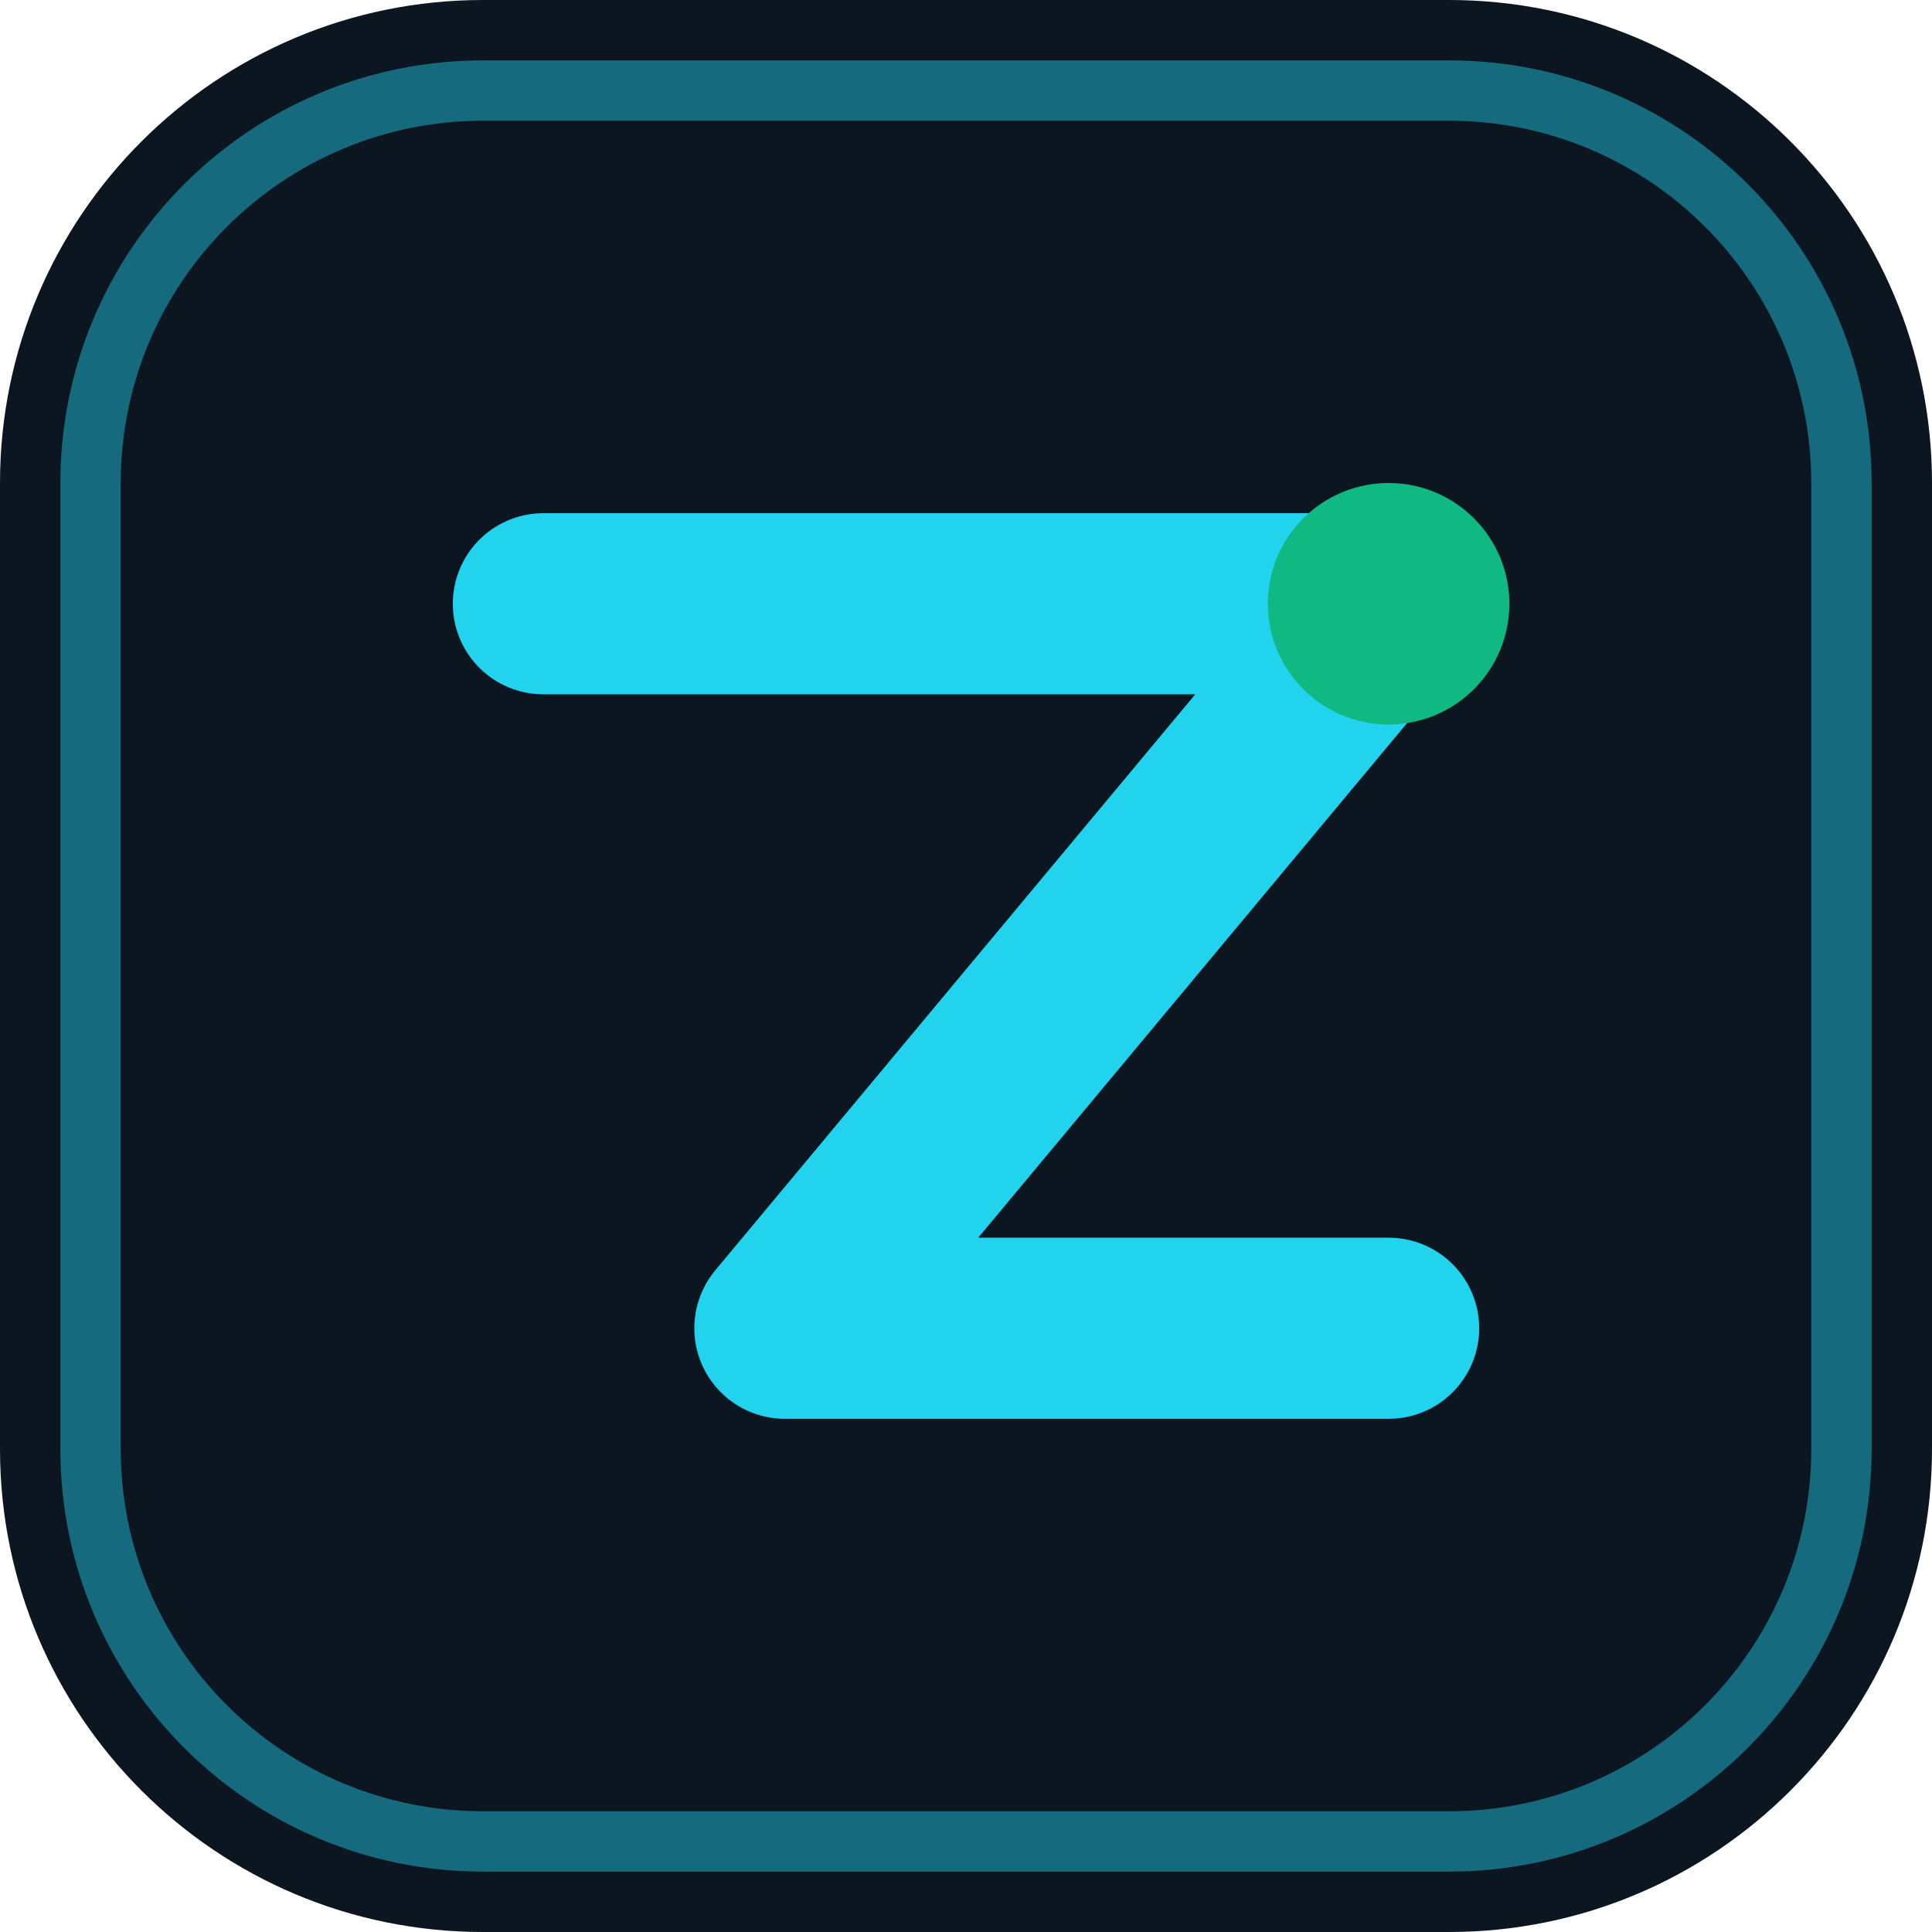
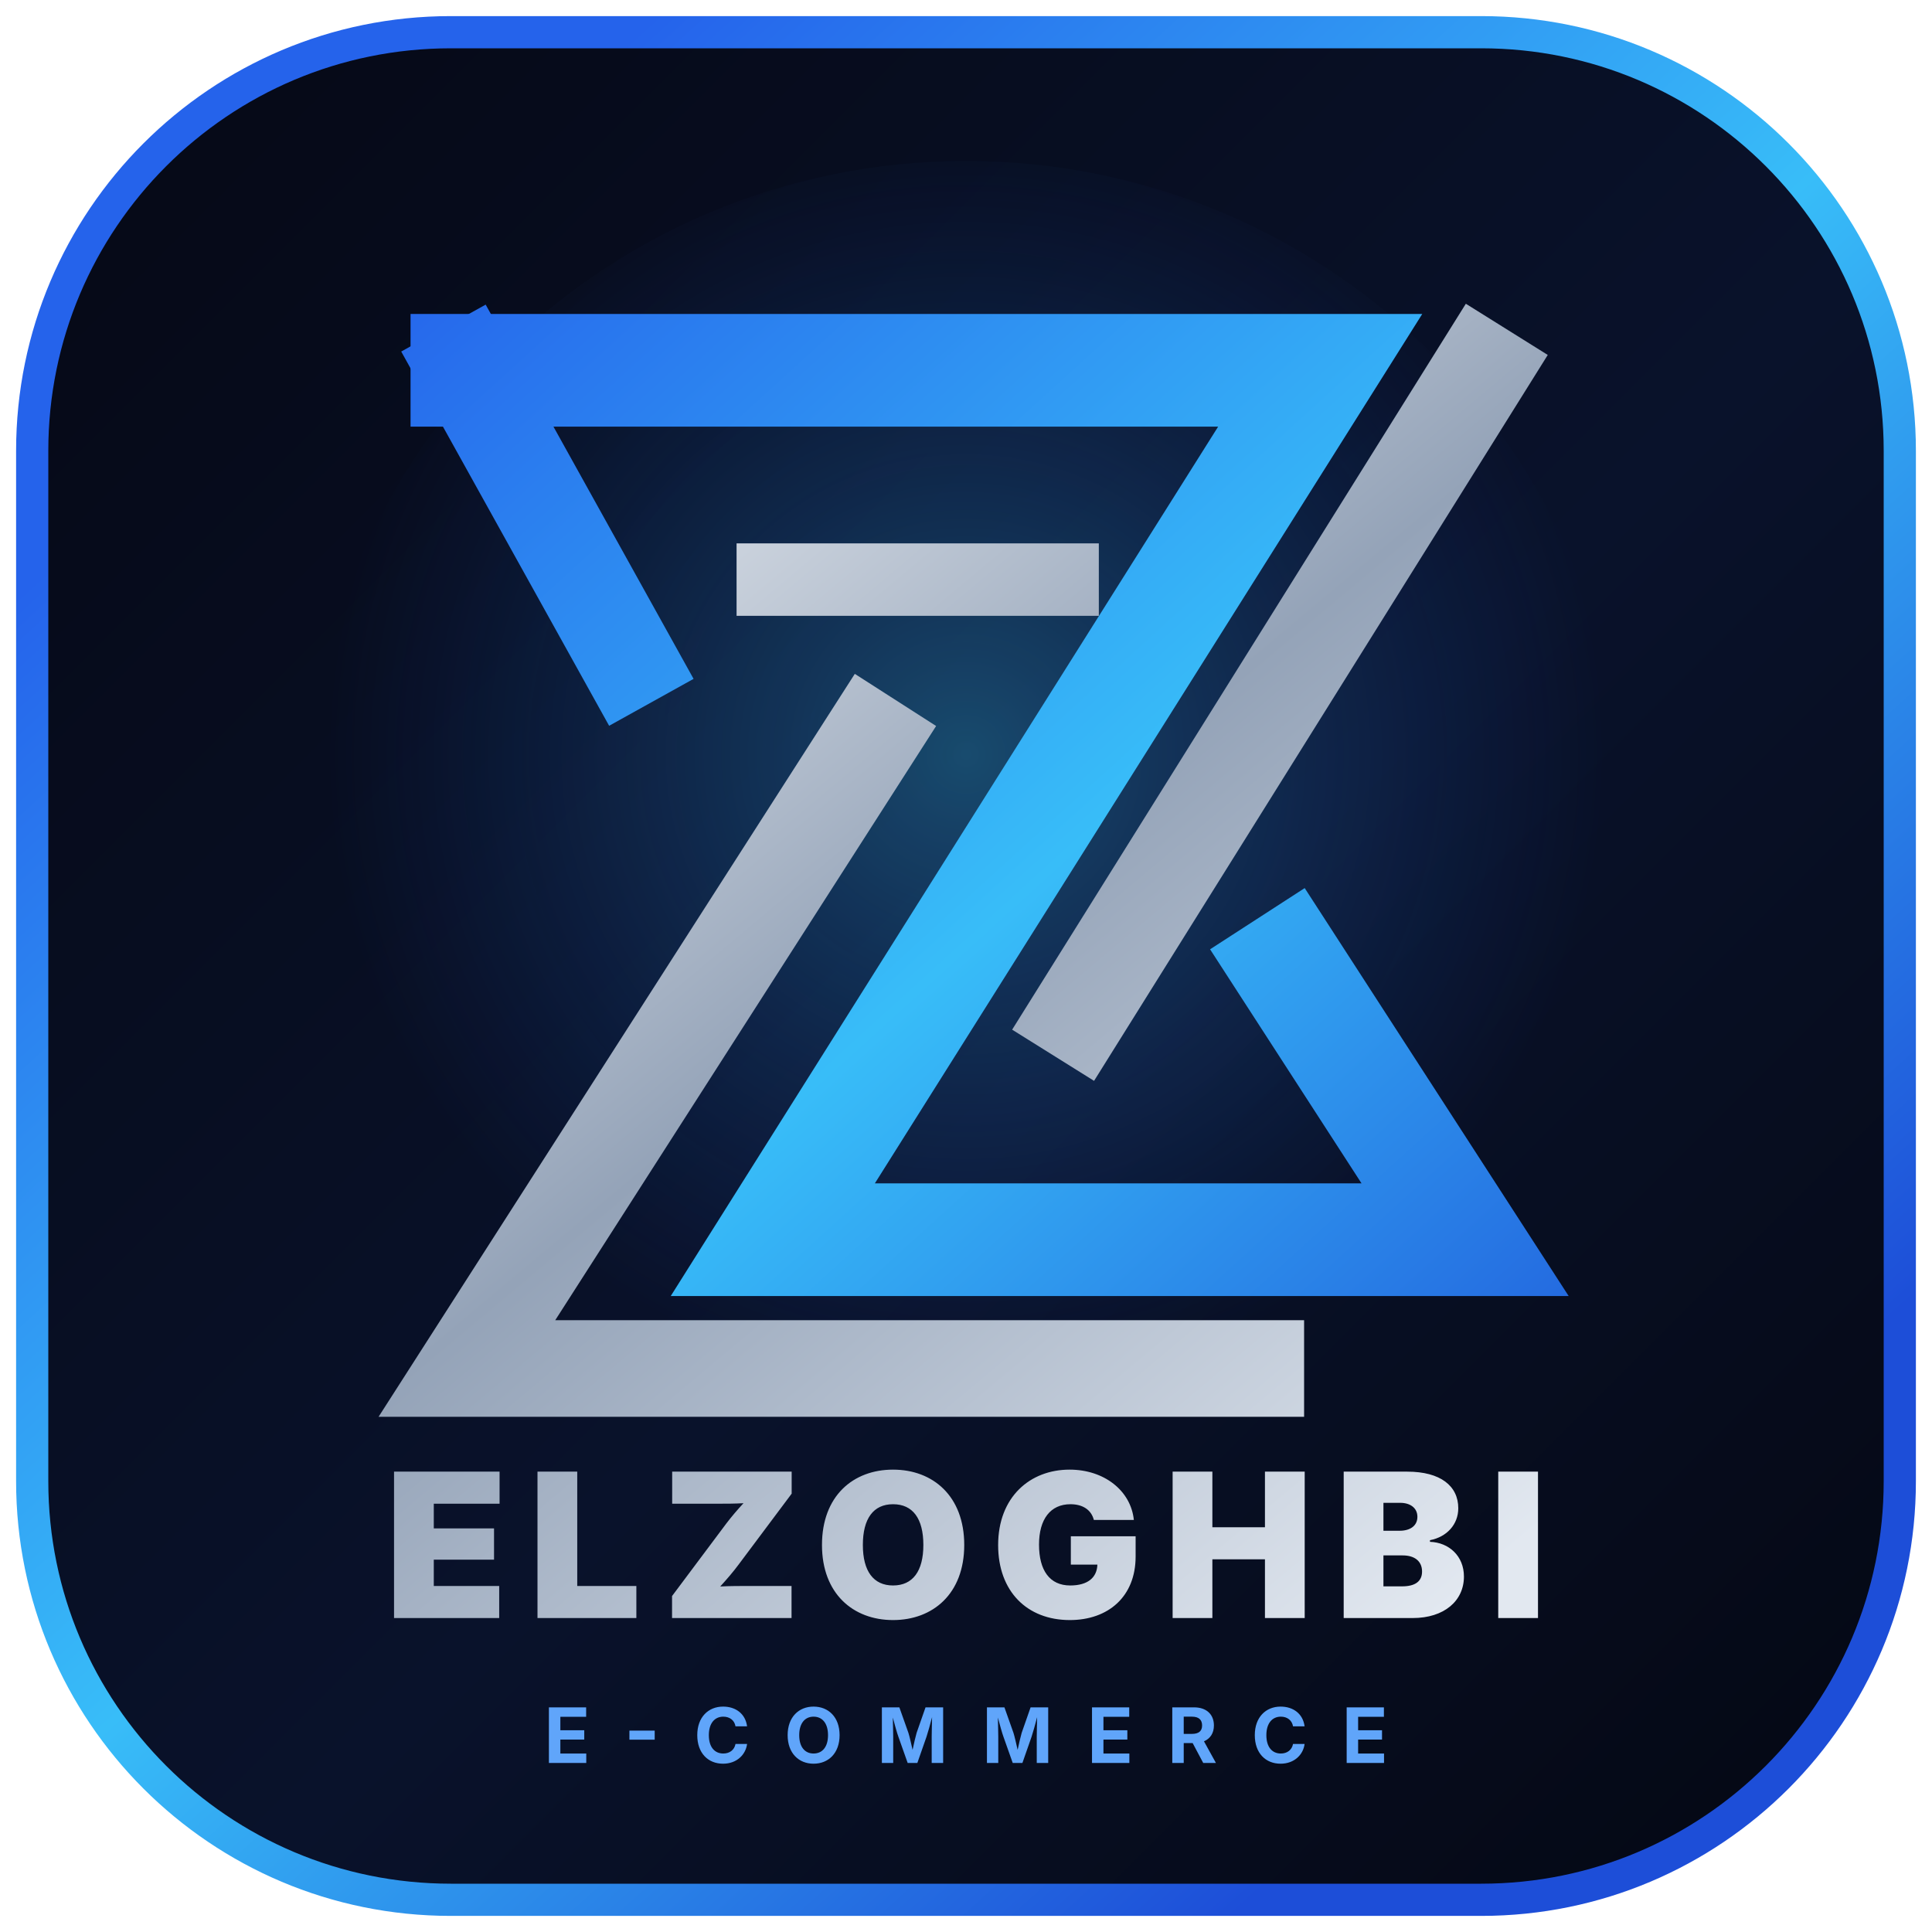
- <svg xmlns="http://www.w3.org/2000/svg" viewBox="0 0 64 64" fill="none">
-   <rect width="64" height="64" rx="16" fill="#0b1620" />
-   <rect x="3" y="3" width="58" height="58" rx="13" stroke="#22d3ee" stroke-width="2" stroke-opacity="0.45" />
-   <path d="M18 20H46L26 44H46" stroke="#22d3ee" stroke-width="6" stroke-linecap="round" stroke-linejoin="round" />
-   <circle cx="46" cy="20" r="4" fill="#10b981" />
+ <svg xmlns="http://www.w3.org/2000/svg" viewBox="0 0 240 240" fill="none">
+   <defs>
+     <linearGradient id="bgG" x1="0" y1="0" x2="240" y2="240" gradientUnits="userSpaceOnUse">
+       <stop offset="0%" stop-color="#050814" />
+       <stop offset="55%" stop-color="#09122B" />
+       <stop offset="100%" stop-color="#040711" />
+     </linearGradient>
+     <linearGradient id="blueG" x1="45" y1="35" x2="195" y2="200" gradientUnits="userSpaceOnUse">
+       <stop offset="0%" stop-color="#2563EB" />
+       <stop offset="50%" stop-color="#38BDF8" />
+       <stop offset="100%" stop-color="#1D4ED8" />
+     </linearGradient>
+     <linearGradient id="platG" x1="55" y1="40" x2="185" y2="195" gradientUnits="userSpaceOnUse">
+       <stop offset="0%" stop-color="#F8FAFC" />
+       <stop offset="48%" stop-color="#94A3B8" />
+       <stop offset="100%" stop-color="#E2E8F0" />
+     </linearGradient>
+     <radialGradient id="glowG" cx="50%" cy="45%" r="48%">
+       <stop offset="0%" stop-color="#38BDF8" stop-opacity="0.34" />
+       <stop offset="100%" stop-color="#2563EB" stop-opacity="0" />
+     </radialGradient>
+   </defs>
+   <rect x="4" y="4" width="232" height="232" rx="52" fill="url(#bgG)" stroke="url(#blueG)" stroke-width="4" />
+   <circle cx="120" cy="102" r="82" fill="url(#glowG)" />
+   <path d="M58 46H164L96 154H182L160 120" stroke="url(#blueG)" stroke-width="14" stroke-linecap="square" stroke-linejoin="miter" />
+   <path d="M78 82L58 46" stroke="url(#blueG)" stroke-width="12" stroke-linecap="square" />
+   <path d="M184 46L134 126" stroke="url(#platG)" stroke-width="12" stroke-linecap="square" />
+   <path d="M108 92L58 170H156" stroke="url(#platG)" stroke-width="12" stroke-linecap="square" stroke-linejoin="miter" />
+   <path d="M96 72H132" stroke="url(#platG)" stroke-width="9" stroke-linecap="square" />
+   <text x="120" y="201" text-anchor="middle" font-family="Cairo, Inter, system-ui, sans-serif" font-weight="900" font-size="25" letter-spacing="2.5" fill="url(#platG)">ELZOGHBI</text>
+   <text x="120" y="219" text-anchor="middle" font-family="Inter, Cairo, system-ui, sans-serif" font-weight="700" font-size="9.5" letter-spacing="4.2" fill="#60A5FA">E-COMMERCE</text>
</svg>
